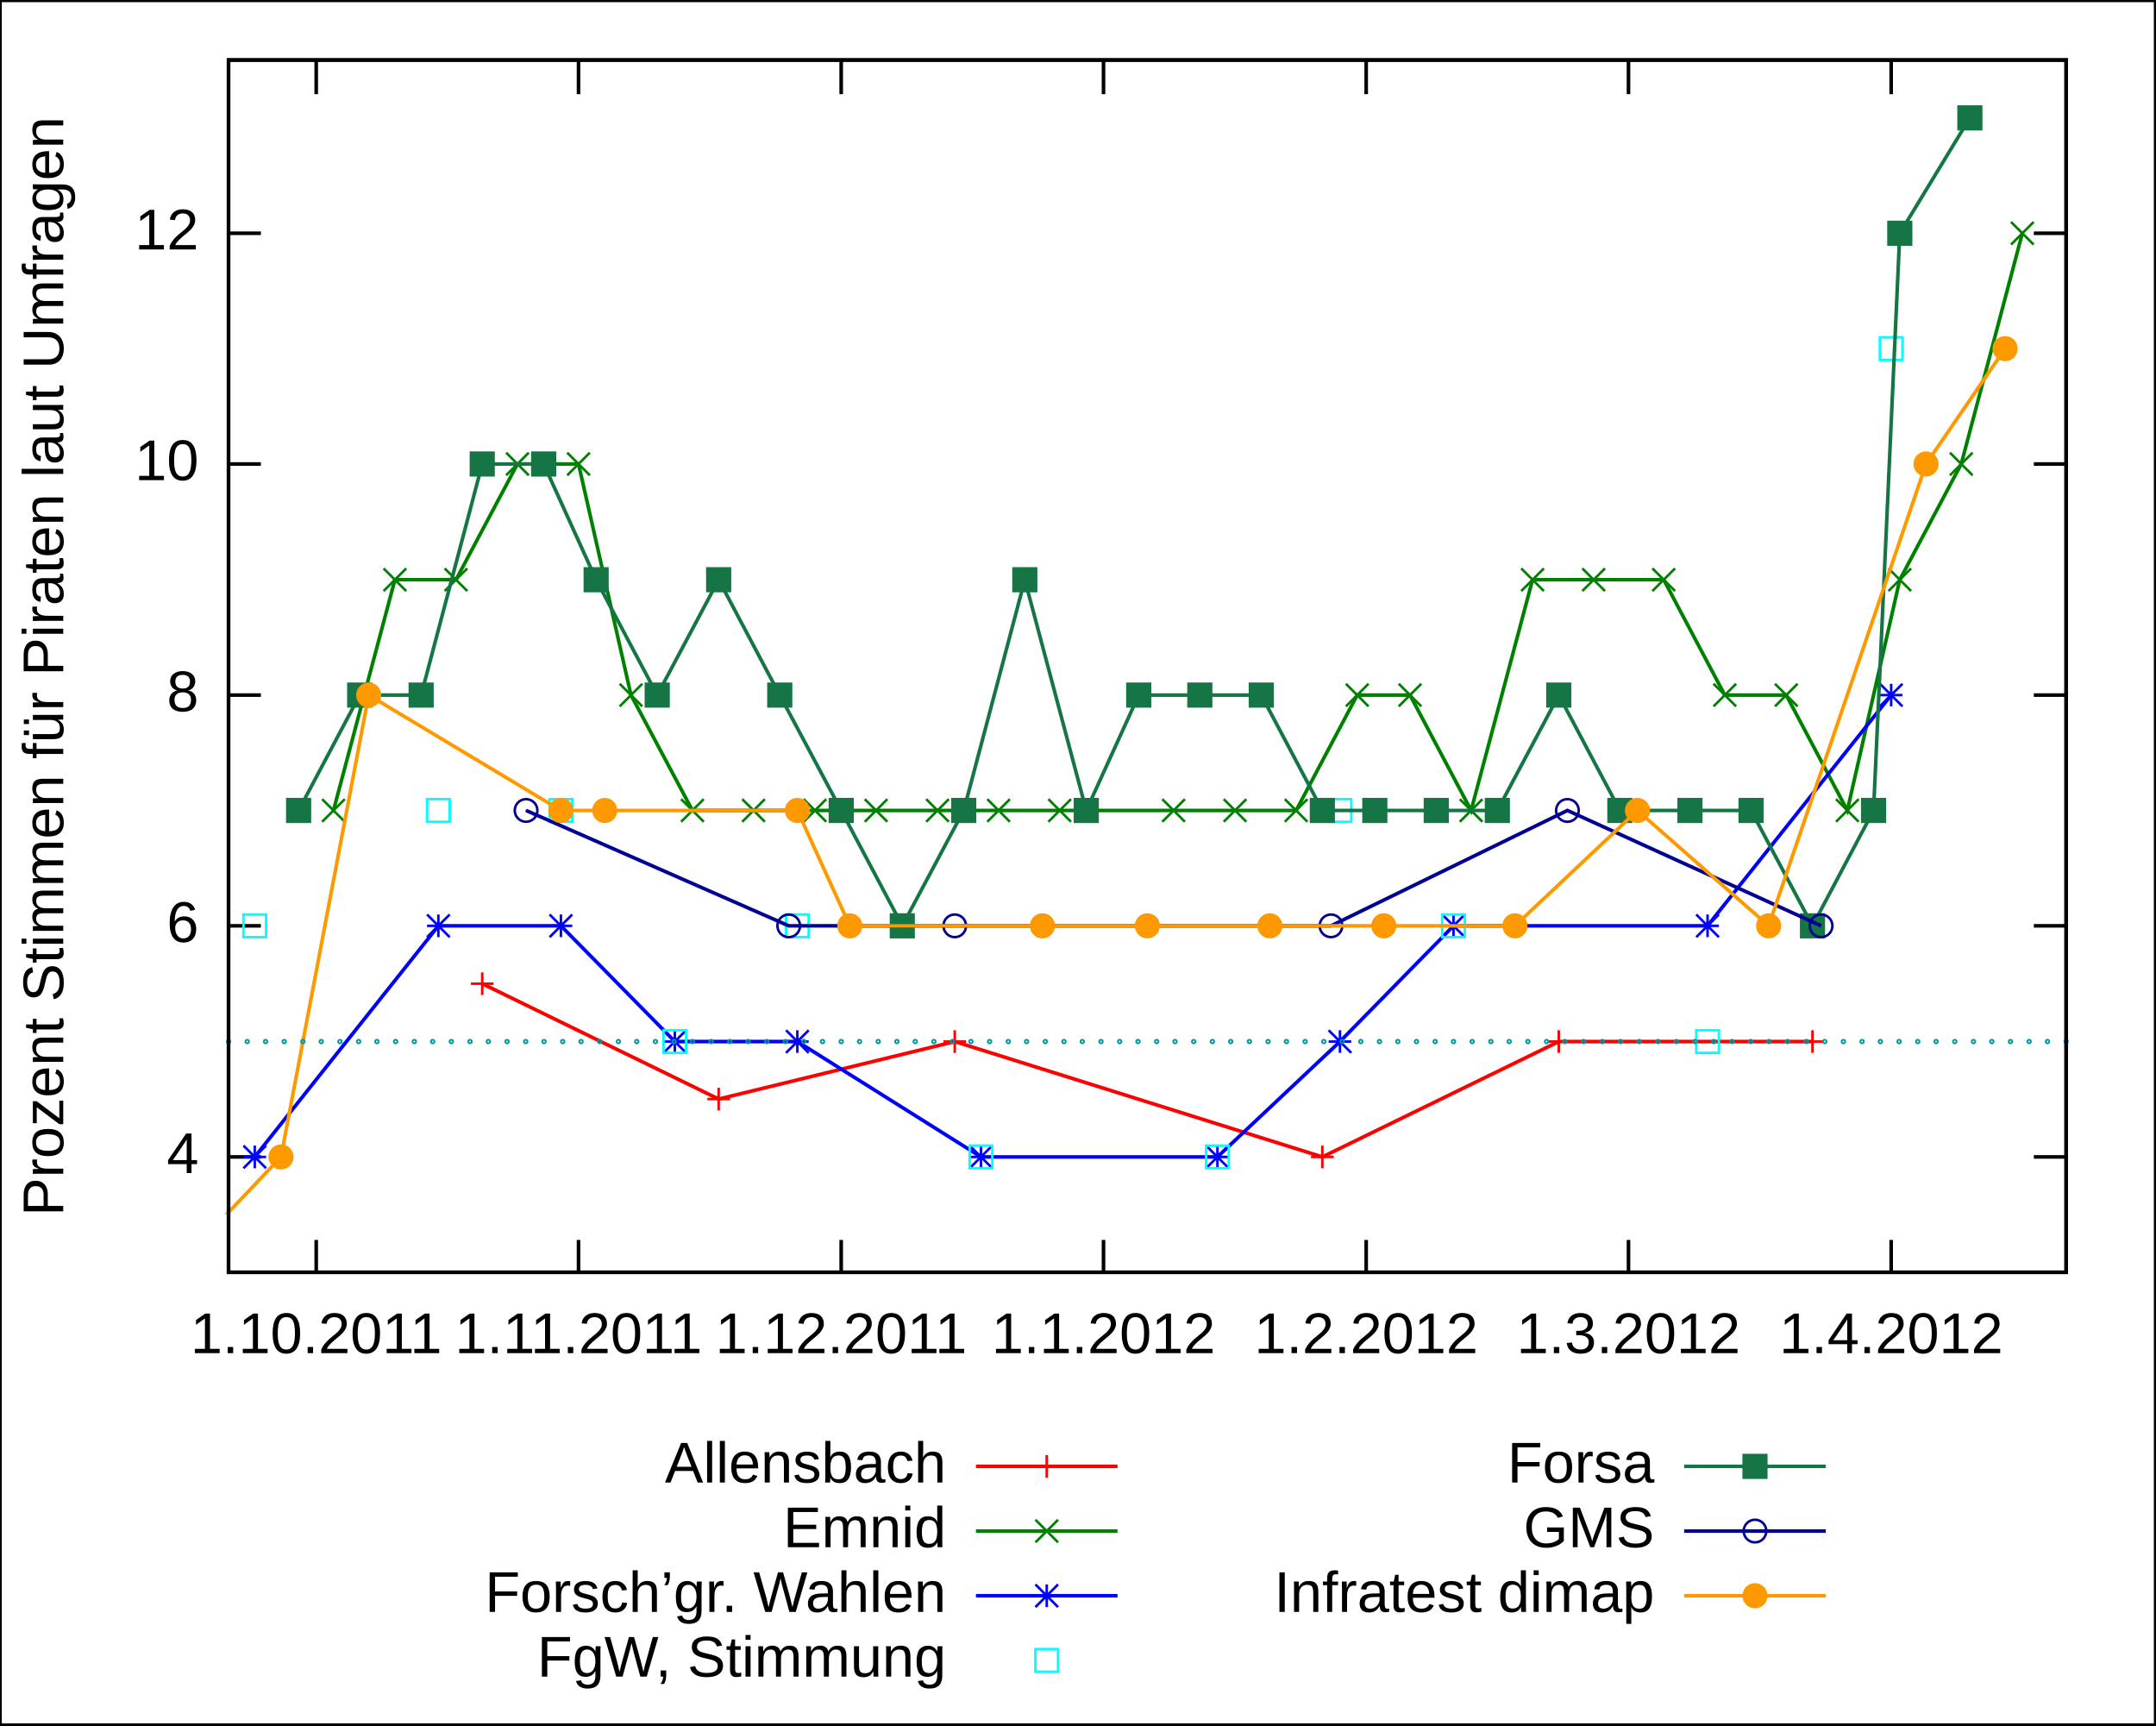
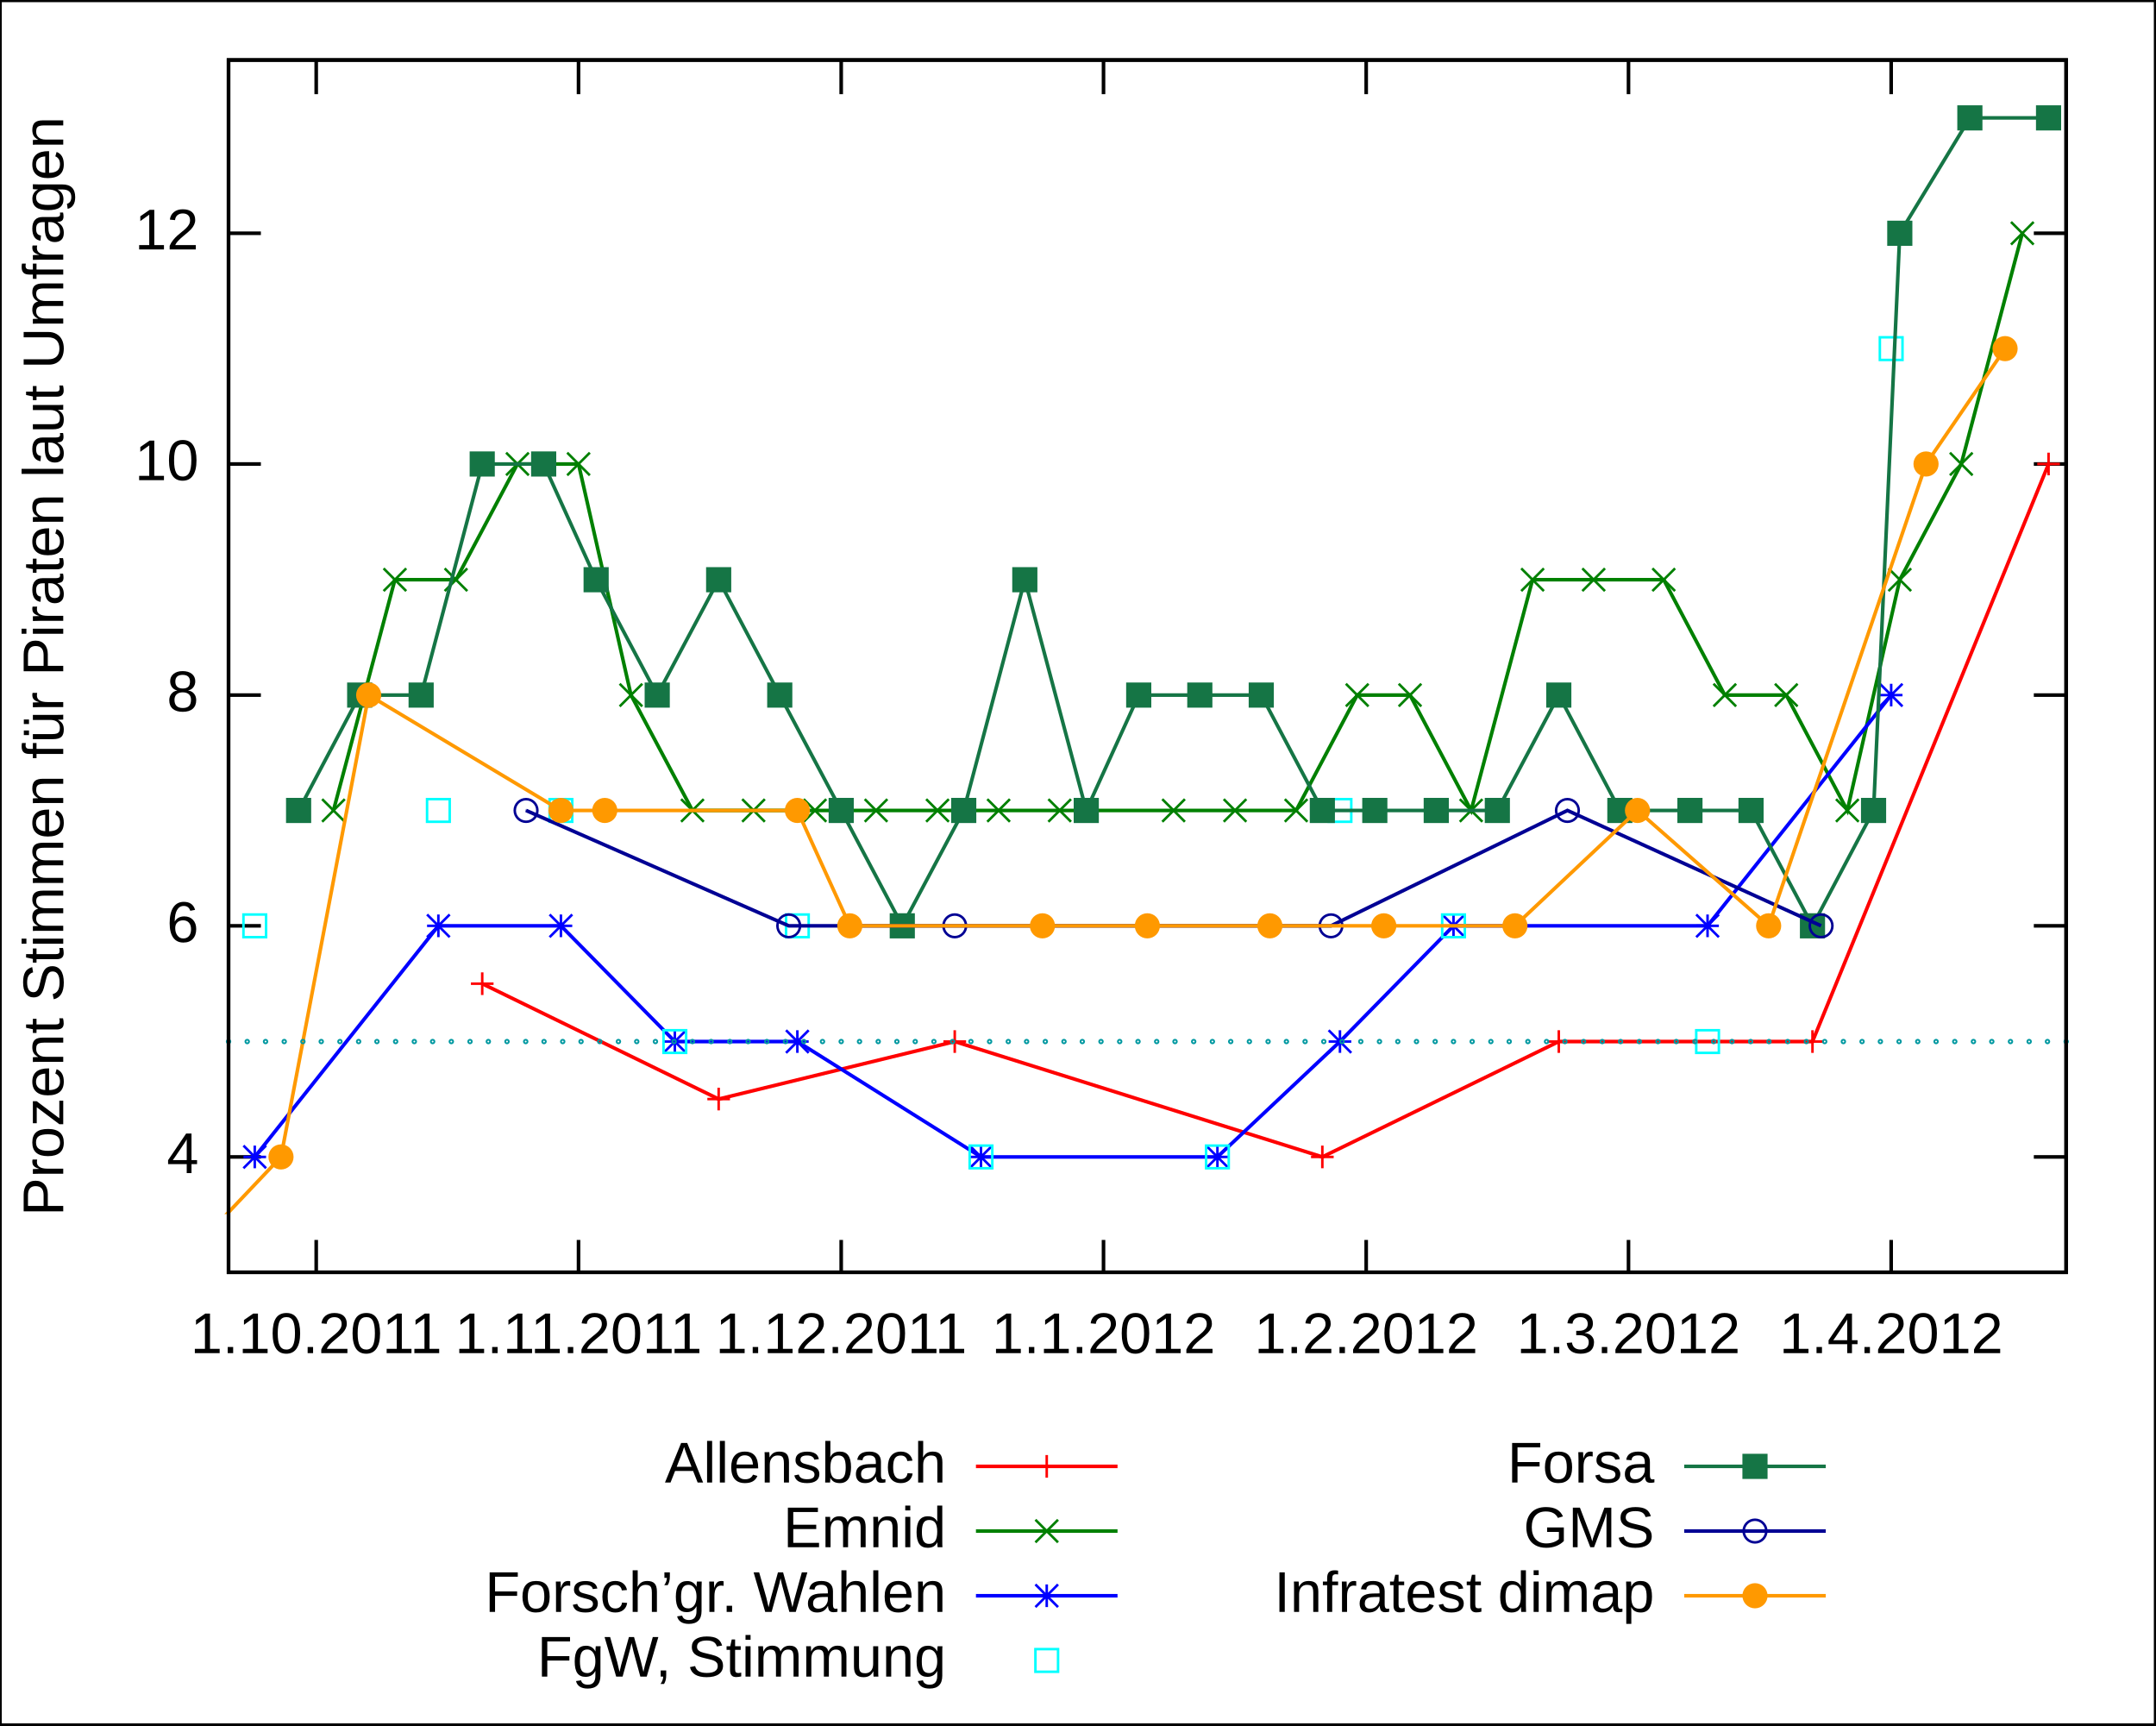
<svg xmlns="http://www.w3.org/2000/svg" xmlns:xlink="http://www.w3.org/1999/xlink" width="600" height="480" viewBox="0 0 600 480">
  <g id="gnuplot_canvas">
    <rect x="0" y="0" width="600" height="480" fill="none" />
    <defs>
      <circle id="gpDot" r="0.5" stroke-width="0.5" />
      <path id="gpPt0" stroke-width="0.222" stroke="currentColor" d="M-1,0 h2 M0,-1 v2" />
      <path id="gpPt1" stroke-width="0.222" stroke="currentColor" d="M-1,-1 L1,1 M1,-1 L-1,1" />
      <path id="gpPt2" stroke-width="0.222" stroke="currentColor" d="M-1,0 L1,0 M0,-1 L0,1 M-1,-1 L1,1 M-1,1 L1,-1" />
      <rect id="gpPt3" stroke-width="0.222" stroke="currentColor" x="-1" y="-1" width="2" height="2" />
      <rect id="gpPt4" stroke-width="0.222" stroke="currentColor" fill="currentColor" x="-1" y="-1" width="2" height="2" />
      <circle id="gpPt5" stroke-width="0.222" stroke="currentColor" cx="0" cy="0" r="1" />
      <use xlink:href="#gpPt5" id="gpPt6" fill="currentColor" stroke="none" />
      <path id="gpPt7" stroke-width="0.222" stroke="currentColor" d="M0,-1.33 L-1.33,0.67 L1.33,0.67 z" />
      <use xlink:href="#gpPt7" id="gpPt8" fill="currentColor" stroke="none" />
      <use xlink:href="#gpPt7" id="gpPt9" stroke="currentColor" transform="rotate(180)" />
      <use xlink:href="#gpPt9" id="gpPt10" fill="currentColor" stroke="none" />
      <use xlink:href="#gpPt3" id="gpPt11" stroke="currentColor" transform="rotate(45)" />
      <use xlink:href="#gpPt11" id="gpPt12" fill="currentColor" stroke="none" />
    </defs>
    <g style="fill:none; color:white; stroke:currentColor; stroke-width:1.00; stroke-linecap:butt; stroke-linejoin:miter">
</g>
    <g style="fill:none; color:black; stroke:currentColor; stroke-width:1.00; stroke-linecap:butt; stroke-linejoin:miter">
      <g style="stroke:none; shape-rendering:crispEdges">
        <polygon fill="rgb(255, 255, 255)" points="0.0,480.0 599.9,480.0 599.9,0.1 0.0,0.1 " />
      </g>
      <path stroke="black" d="M0.0,480.0 L0.0,0.1 L599.9,0.1 L599.9,480.0 L0.0,480.0 M63.6,321.9 L72.6,321.9 M575.0,321.9    L566.0,321.9  h0.01" />
      <g transform="translate(55.3,326.4)" style="stroke:none; fill:black; font-family:Arial; font-size:12.00pt; text-anchor:end">
        <text> 4</text>
      </g>
      <path d="M63.6,257.6 L72.6,257.6 M575.0,257.6 L566.0,257.6  h0.01" />
      <g transform="translate(55.3,262.1)" style="stroke:none; fill:black; font-family:Arial; font-size:12.00pt; text-anchor:end">
        <text> 6</text>
      </g>
      <path d="M63.6,193.4 L72.6,193.4 M575.0,193.4 L566.0,193.4  h0.01" />
      <g transform="translate(55.3,197.9)" style="stroke:none; fill:black; font-family:Arial; font-size:12.00pt; text-anchor:end">
        <text> 8</text>
      </g>
      <path d="M63.6,129.1 L72.6,129.1 M575.0,129.1 L566.0,129.1  h0.01" />
      <g transform="translate(55.3,133.6)" style="stroke:none; fill:black; font-family:Arial; font-size:12.00pt; text-anchor:end">
        <text> 10</text>
      </g>
      <path d="M63.6,64.9 L72.6,64.9 M575.0,64.9 L566.0,64.9  h0.01" />
      <g transform="translate(55.3,69.4)" style="stroke:none; fill:black; font-family:Arial; font-size:12.00pt; text-anchor:end">
        <text> 12</text>
      </g>
      <path d="M88.0,354.0 L88.0,345.0 M88.0,16.7 L88.0,25.7  h0.01" />
      <g transform="translate(88.0,376.5)" style="stroke:none; fill:black; font-family:Arial; font-size:12.00pt; text-anchor:middle">
        <text>1.10.2011</text>
      </g>
      <path d="M161.0,354.0 L161.0,345.0 M161.0,16.7 L161.0,25.7  h0.01" />
      <g transform="translate(161.0,376.5)" style="stroke:none; fill:black; font-family:Arial; font-size:12.00pt; text-anchor:middle">
        <text>1.11.2011</text>
      </g>
      <path d="M234.1,354.0 L234.1,345.0 M234.1,16.7 L234.1,25.7  h0.01" />
      <g transform="translate(234.1,376.5)" style="stroke:none; fill:black; font-family:Arial; font-size:12.00pt; text-anchor:middle">
        <text>1.12.2011</text>
      </g>
      <path d="M307.1,354.0 L307.1,345.0 M307.1,16.7 L307.1,25.7  h0.01" />
      <g transform="translate(307.1,376.5)" style="stroke:none; fill:black; font-family:Arial; font-size:12.00pt; text-anchor:middle">
        <text>1.1.2012</text>
      </g>
      <path d="M380.2,354.0 L380.2,345.0 M380.2,16.7 L380.2,25.7  h0.01" />
      <g transform="translate(380.2,376.5)" style="stroke:none; fill:black; font-family:Arial; font-size:12.00pt; text-anchor:middle">
        <text>1.2.2012</text>
      </g>
      <path d="M453.2,354.0 L453.2,345.0 M453.2,16.7 L453.2,25.7  h0.01" />
      <g transform="translate(453.2,376.5)" style="stroke:none; fill:black; font-family:Arial; font-size:12.00pt; text-anchor:middle">
        <text>1.3.2012</text>
      </g>
      <path d="M526.3,354.0 L526.3,345.0 M526.3,16.7 L526.3,25.7  h0.01" />
      <g transform="translate(526.3,376.5)" style="stroke:none; fill:black; font-family:Arial; font-size:12.00pt; text-anchor:middle">
        <text>1.4.2012</text>
      </g>
      <path d="M63.6,16.7 L63.6,354.0 L575.0,354.0 L575.0,16.7 L63.6,16.7 Z  h0.01" />
      <g transform="translate(17.6,185.4) rotate(270)" style="stroke:none; fill:black; font-family:Arial; font-size:12.00pt; text-anchor:middle">
        <text>Prozent Stimmen für Piraten laut Umfragen</text>
      </g>
    </g>
    <g id="gnuplot_plot_1">
      <g style="fill:none; color:red; stroke:currentColor; stroke-width:1.00; stroke-linecap:butt; stroke-linejoin:miter">
        <g transform="translate(263.3,412.5)" style="stroke:none; fill:black; font-family:Arial; font-size:12.00pt; text-anchor:end">
          <text>Allensbach</text>
        </g>
-         <path d="M271.6,408.0 L311.0,408.0 M504.4,289.8 L433.8,289.8 L368.0,321.9 L265.7,289.8 L200.0,305.8 L134.2,273.7     h0.01" />
+         <path d="M271.6,408.0 L311.0,408.0 M570.1,129.1 L504.4,289.8 L433.8,289.8 L368.0,321.9 L265.7,289.8 L200.0,305.8    L134.2,273.7  h0.01" />
+         <use xlink:href="#gpPt0" transform="translate(570.1,129.1) scale(3.15)" />
        <use xlink:href="#gpPt0" transform="translate(504.4,289.8) scale(3.15)" />
        <use xlink:href="#gpPt0" transform="translate(433.8,289.8) scale(3.15)" />
        <use xlink:href="#gpPt0" transform="translate(368.0,321.9) scale(3.15)" />
        <use xlink:href="#gpPt0" transform="translate(265.7,289.8) scale(3.15)" />
        <use xlink:href="#gpPt0" transform="translate(200.0,305.8) scale(3.15)" />
        <use xlink:href="#gpPt0" transform="translate(134.2,273.7) scale(3.15)" />
        <use xlink:href="#gpPt0" transform="translate(291.3,408.0) scale(3.15)" />
      </g>
    </g>
    <g id="gnuplot_plot_2">
      <g style="fill:none; color:green; stroke:currentColor; stroke-width:1.00; stroke-linecap:butt; stroke-linejoin:miter">
        <g transform="translate(263.3,430.5)" style="stroke:none; fill:black; font-family:Arial; font-size:12.00pt; text-anchor:end">
          <text>Emnid</text>
        </g>
        <path d="M271.6,426.0 L311.0,426.0 M562.8,64.9 L545.8,129.1 L528.7,161.3 L514.1,225.5 L497.1,193.4 L480.0,193.4    L463.0,161.3 L443.5,161.3 L426.5,161.3 L409.4,225.5 L392.4,193.4 L377.7,193.4 L360.7,225.5 L343.7,225.5    L326.6,225.5 L294.9,225.5 L277.9,225.5 L260.9,225.5 L243.8,225.5 L226.8,225.5 L209.7,225.5 L192.7,225.5    L175.6,193.4 L161.0,129.1 L144.0,129.1 L126.9,161.3 L109.9,161.3 L92.8,225.5  h0.01" />
        <use xlink:href="#gpPt1" transform="translate(562.8,64.9) scale(3.15)" />
        <use xlink:href="#gpPt1" transform="translate(545.8,129.1) scale(3.15)" />
        <use xlink:href="#gpPt1" transform="translate(528.7,161.3) scale(3.15)" />
        <use xlink:href="#gpPt1" transform="translate(514.1,225.5) scale(3.15)" />
        <use xlink:href="#gpPt1" transform="translate(497.1,193.4) scale(3.15)" />
        <use xlink:href="#gpPt1" transform="translate(480.0,193.4) scale(3.15)" />
        <use xlink:href="#gpPt1" transform="translate(463.0,161.3) scale(3.15)" />
        <use xlink:href="#gpPt1" transform="translate(443.5,161.3) scale(3.15)" />
        <use xlink:href="#gpPt1" transform="translate(426.5,161.3) scale(3.15)" />
        <use xlink:href="#gpPt1" transform="translate(409.4,225.5) scale(3.15)" />
        <use xlink:href="#gpPt1" transform="translate(392.4,193.4) scale(3.15)" />
        <use xlink:href="#gpPt1" transform="translate(377.7,193.4) scale(3.15)" />
        <use xlink:href="#gpPt1" transform="translate(360.7,225.5) scale(3.15)" />
        <use xlink:href="#gpPt1" transform="translate(343.7,225.5) scale(3.15)" />
        <use xlink:href="#gpPt1" transform="translate(326.6,225.5) scale(3.15)" />
        <use xlink:href="#gpPt1" transform="translate(294.9,225.5) scale(3.15)" />
        <use xlink:href="#gpPt1" transform="translate(277.9,225.5) scale(3.15)" />
        <use xlink:href="#gpPt1" transform="translate(260.9,225.5) scale(3.15)" />
        <use xlink:href="#gpPt1" transform="translate(243.8,225.5) scale(3.15)" />
        <use xlink:href="#gpPt1" transform="translate(226.8,225.5) scale(3.15)" />
        <use xlink:href="#gpPt1" transform="translate(209.7,225.5) scale(3.15)" />
        <use xlink:href="#gpPt1" transform="translate(192.7,225.5) scale(3.15)" />
        <use xlink:href="#gpPt1" transform="translate(175.6,193.4) scale(3.15)" />
        <use xlink:href="#gpPt1" transform="translate(161.0,129.1) scale(3.15)" />
        <use xlink:href="#gpPt1" transform="translate(144.0,129.1) scale(3.15)" />
        <use xlink:href="#gpPt1" transform="translate(126.9,161.3) scale(3.15)" />
        <use xlink:href="#gpPt1" transform="translate(109.9,161.3) scale(3.15)" />
        <use xlink:href="#gpPt1" transform="translate(92.8,225.5) scale(3.15)" />
        <use xlink:href="#gpPt1" transform="translate(291.3,426.0) scale(3.15)" />
      </g>
    </g>
    <g id="gnuplot_plot_3">
      <g style="fill:none; color:blue; stroke:currentColor; stroke-width:1.00; stroke-linecap:butt; stroke-linejoin:miter">
        <g transform="translate(263.3,448.5)" style="stroke:none; fill:black; font-family:Arial; font-size:12.00pt; text-anchor:end">
          <text>Forsch’gr. Wahlen</text>
        </g>
        <path d="M271.6,444.0 L311.0,444.0 M526.3,193.4 L475.2,257.6 L404.5,257.6 L372.9,289.8 L338.8,321.9 L273.0,321.9    L221.9,289.8 L187.8,289.8 L156.1,257.6 L122.0,257.6 L70.9,321.9  h0.01" />
        <use xlink:href="#gpPt2" transform="translate(526.3,193.4) scale(3.15)" />
        <use xlink:href="#gpPt2" transform="translate(475.2,257.6) scale(3.15)" />
        <use xlink:href="#gpPt2" transform="translate(404.5,257.6) scale(3.15)" />
        <use xlink:href="#gpPt2" transform="translate(372.9,289.8) scale(3.15)" />
        <use xlink:href="#gpPt2" transform="translate(338.8,321.9) scale(3.15)" />
        <use xlink:href="#gpPt2" transform="translate(273.0,321.9) scale(3.15)" />
        <use xlink:href="#gpPt2" transform="translate(221.9,289.8) scale(3.15)" />
        <use xlink:href="#gpPt2" transform="translate(187.8,289.8) scale(3.15)" />
        <use xlink:href="#gpPt2" transform="translate(156.1,257.6) scale(3.15)" />
        <use xlink:href="#gpPt2" transform="translate(122.0,257.6) scale(3.15)" />
        <use xlink:href="#gpPt2" transform="translate(70.9,321.9) scale(3.15)" />
        <use xlink:href="#gpPt2" transform="translate(291.3,444.0) scale(3.15)" />
      </g>
    </g>
    <g id="gnuplot_plot_4">
      <g style="fill:none; color:cyan; stroke:currentColor; stroke-width:1.00; stroke-linecap:butt; stroke-linejoin:miter">
        <g transform="translate(263.3,466.5)" style="stroke:none; fill:black; font-family:Arial; font-size:12.00pt; text-anchor:end">
          <text>FgW, Stimmung</text>
        </g>
        <use xlink:href="#gpPt3" transform="translate(526.3,97.0) scale(3.15)" />
        <use xlink:href="#gpPt3" transform="translate(475.2,289.8) scale(3.15)" />
        <use xlink:href="#gpPt3" transform="translate(404.5,257.6) scale(3.15)" />
        <use xlink:href="#gpPt3" transform="translate(372.9,225.5) scale(3.15)" />
        <use xlink:href="#gpPt3" transform="translate(338.8,321.9) scale(3.15)" />
        <use xlink:href="#gpPt3" transform="translate(273.0,321.9) scale(3.15)" />
        <use xlink:href="#gpPt3" transform="translate(221.9,257.6) scale(3.15)" />
        <use xlink:href="#gpPt3" transform="translate(187.8,289.8) scale(3.15)" />
        <use xlink:href="#gpPt3" transform="translate(156.1,225.5) scale(3.15)" />
        <use xlink:href="#gpPt3" transform="translate(122.0,225.5) scale(3.15)" />
        <use xlink:href="#gpPt3" transform="translate(70.9,257.6) scale(3.15)" />
        <use xlink:href="#gpPt3" transform="translate(291.3,462.0) scale(3.15)" />
      </g>
    </g>
    <g id="gnuplot_plot_5">
      <g style="fill:none; color:#157545; stroke:currentColor; stroke-width:1.00; stroke-linecap:butt; stroke-linejoin:miter">
        <g transform="translate(460.4,412.5)" style="stroke:none; fill:black; font-family:Arial; font-size:12.00pt; text-anchor:end">
          <text>Forsa</text>
        </g>
-         <path d="M468.7,408.0 L508.1,408.0 M548.2,32.8 L528.7,64.9 L521.4,225.5 L504.4,257.6 L487.3,225.5 L470.3,225.5    L450.8,225.5 L433.8,193.4 L416.7,225.5 L399.7,225.5 L382.6,225.5 L368.0,225.5 L351.0,193.4 L333.9,193.4    L316.9,193.4 L302.3,225.5 L285.2,161.3 L268.2,225.5 L251.1,257.6 L234.1,225.5 L217.0,193.4 L200.0,161.3    L182.9,193.4 L165.9,161.3 L151.3,129.1 L134.2,129.1 L117.2,193.4 L100.1,193.4 L83.1,225.5  h0.01" />
+         <path d="M468.7,408.0 L508.1,408.0 M570.1,32.8 L548.2,32.8 L528.7,64.9 L521.4,225.5 L504.4,257.6 L487.3,225.5    L470.3,225.5 L450.8,225.5 L433.8,193.4 L416.7,225.5 L399.7,225.5 L382.6,225.5 L368.0,225.5 L351.0,193.4    L333.9,193.4 L316.9,193.4 L302.3,225.5 L285.2,161.3 L268.2,225.5 L251.1,257.6 L234.1,225.5 L217.0,193.4    L200.0,161.3 L182.9,193.4 L165.9,161.3 L151.3,129.1 L134.2,129.1 L117.2,193.4 L100.1,193.4 L83.1,225.5     h0.01" />
+         <use xlink:href="#gpPt4" transform="translate(570.1,32.8) scale(3.15)" />
        <use xlink:href="#gpPt4" transform="translate(548.2,32.8) scale(3.15)" />
        <use xlink:href="#gpPt4" transform="translate(528.7,64.9) scale(3.15)" />
        <use xlink:href="#gpPt4" transform="translate(521.4,225.5) scale(3.15)" />
        <use xlink:href="#gpPt4" transform="translate(504.4,257.6) scale(3.15)" />
        <use xlink:href="#gpPt4" transform="translate(487.3,225.5) scale(3.15)" />
        <use xlink:href="#gpPt4" transform="translate(470.3,225.5) scale(3.15)" />
        <use xlink:href="#gpPt4" transform="translate(450.8,225.5) scale(3.15)" />
        <use xlink:href="#gpPt4" transform="translate(433.8,193.4) scale(3.15)" />
        <use xlink:href="#gpPt4" transform="translate(416.7,225.5) scale(3.15)" />
        <use xlink:href="#gpPt4" transform="translate(399.7,225.5) scale(3.15)" />
        <use xlink:href="#gpPt4" transform="translate(382.6,225.5) scale(3.15)" />
        <use xlink:href="#gpPt4" transform="translate(368.0,225.5) scale(3.15)" />
        <use xlink:href="#gpPt4" transform="translate(351.0,193.4) scale(3.15)" />
        <use xlink:href="#gpPt4" transform="translate(333.9,193.4) scale(3.15)" />
        <use xlink:href="#gpPt4" transform="translate(316.9,193.4) scale(3.15)" />
        <use xlink:href="#gpPt4" transform="translate(302.3,225.5) scale(3.15)" />
        <use xlink:href="#gpPt4" transform="translate(285.2,161.3) scale(3.15)" />
        <use xlink:href="#gpPt4" transform="translate(268.2,225.5) scale(3.15)" />
        <use xlink:href="#gpPt4" transform="translate(251.1,257.6) scale(3.15)" />
        <use xlink:href="#gpPt4" transform="translate(234.1,225.5) scale(3.15)" />
        <use xlink:href="#gpPt4" transform="translate(217.0,193.4) scale(3.15)" />
        <use xlink:href="#gpPt4" transform="translate(200.0,161.3) scale(3.15)" />
        <use xlink:href="#gpPt4" transform="translate(182.9,193.4) scale(3.15)" />
        <use xlink:href="#gpPt4" transform="translate(165.9,161.3) scale(3.15)" />
        <use xlink:href="#gpPt4" transform="translate(151.3,129.1) scale(3.15)" />
        <use xlink:href="#gpPt4" transform="translate(134.2,129.1) scale(3.15)" />
        <use xlink:href="#gpPt4" transform="translate(117.2,193.4) scale(3.15)" />
        <use xlink:href="#gpPt4" transform="translate(100.1,193.4) scale(3.15)" />
        <use xlink:href="#gpPt4" transform="translate(83.1,225.5) scale(3.15)" />
        <use xlink:href="#gpPt4" transform="translate(488.4,408.0) scale(3.15)" />
      </g>
    </g>
    <g id="gnuplot_plot_6">
      <g style="fill:none; color:#000094; stroke:currentColor; stroke-width:1.00; stroke-linecap:butt; stroke-linejoin:miter">
        <g transform="translate(460.4,430.5)" style="stroke:none; fill:black; font-family:Arial; font-size:12.00pt; text-anchor:end">
          <text>GMS</text>
        </g>
        <path d="M468.7,426.0 L508.1,426.0 M506.8,257.6 L436.2,225.5 L370.4,257.6 L265.7,257.6 L219.5,257.6 L146.4,225.5     h0.01" />
        <use xlink:href="#gpPt5" transform="translate(506.8,257.6) scale(3.15)" />
        <use xlink:href="#gpPt5" transform="translate(436.2,225.5) scale(3.15)" />
        <use xlink:href="#gpPt5" transform="translate(370.4,257.6) scale(3.15)" />
        <use xlink:href="#gpPt5" transform="translate(265.7,257.6) scale(3.15)" />
        <use xlink:href="#gpPt5" transform="translate(219.5,257.6) scale(3.15)" />
        <use xlink:href="#gpPt5" transform="translate(146.4,225.5) scale(3.15)" />
        <use xlink:href="#gpPt5" transform="translate(488.4,426.0) scale(3.15)" />
      </g>
    </g>
    <g id="gnuplot_plot_7">
      <g style="fill:none; color:#FF9900; stroke:currentColor; stroke-width:1.00; stroke-linecap:butt; stroke-linejoin:miter">
        <g transform="translate(460.4,448.5)" style="stroke:none; fill:black; font-family:Arial; font-size:12.00pt; text-anchor:end">
          <text>Infratest dimap</text>
        </g>
        <path d="M468.7,444.0 L508.1,444.0 M558.0,97.0 L536.0,129.1 L492.2,257.6 L455.7,225.5 L421.6,257.6 L385.1,257.6    L353.4,257.6 L319.3,257.6 L290.1,257.6 L236.5,257.6 L221.9,225.5 L168.3,225.5 L156.1,225.5 L102.6,193.4    L78.2,321.9 L63.6,337.3  h0.01" />
        <use xlink:href="#gpPt6" transform="translate(558.0,97.0) scale(3.15)" />
        <use xlink:href="#gpPt6" transform="translate(536.0,129.1) scale(3.15)" />
        <use xlink:href="#gpPt6" transform="translate(492.2,257.6) scale(3.15)" />
        <use xlink:href="#gpPt6" transform="translate(455.7,225.5) scale(3.15)" />
        <use xlink:href="#gpPt6" transform="translate(421.6,257.6) scale(3.15)" />
        <use xlink:href="#gpPt6" transform="translate(385.1,257.6) scale(3.15)" />
        <use xlink:href="#gpPt6" transform="translate(353.4,257.6) scale(3.15)" />
        <use xlink:href="#gpPt6" transform="translate(319.3,257.6) scale(3.15)" />
        <use xlink:href="#gpPt6" transform="translate(290.1,257.6) scale(3.15)" />
        <use xlink:href="#gpPt6" transform="translate(236.5,257.6) scale(3.15)" />
        <use xlink:href="#gpPt6" transform="translate(221.9,225.5) scale(3.15)" />
        <use xlink:href="#gpPt6" transform="translate(168.3,225.5) scale(3.15)" />
        <use xlink:href="#gpPt6" transform="translate(156.1,225.5) scale(3.15)" />
        <use xlink:href="#gpPt6" transform="translate(102.6,193.4) scale(3.15)" />
        <use xlink:href="#gpPt6" transform="translate(78.2,321.9) scale(3.15)" />
        <use xlink:href="#gpPt6" transform="translate(488.4,444.0) scale(3.15)" />
      </g>
    </g>
    <g id="gnuplot_plot_8">
      <g style="fill:none; color:#0099A1; stroke:currentColor; stroke-width:1.00; stroke-linecap:butt; stroke-linejoin:miter">
        <use xlink:href="#gpDot" x="63.6" y="289.8" />
        <use xlink:href="#gpDot" x="68.8" y="289.8" />
        <use xlink:href="#gpDot" x="73.9" y="289.8" />
        <use xlink:href="#gpDot" x="79.1" y="289.8" />
        <use xlink:href="#gpDot" x="84.3" y="289.8" />
        <use xlink:href="#gpDot" x="89.4" y="289.8" />
        <use xlink:href="#gpDot" x="94.6" y="289.8" />
        <use xlink:href="#gpDot" x="99.8" y="289.8" />
        <use xlink:href="#gpDot" x="104.9" y="289.8" />
        <use xlink:href="#gpDot" x="110.1" y="289.8" />
        <use xlink:href="#gpDot" x="115.3" y="289.8" />
        <use xlink:href="#gpDot" x="120.4" y="289.8" />
        <use xlink:href="#gpDot" x="125.6" y="289.8" />
        <use xlink:href="#gpDot" x="130.8" y="289.8" />
        <use xlink:href="#gpDot" x="135.9" y="289.8" />
        <use xlink:href="#gpDot" x="141.1" y="289.8" />
        <use xlink:href="#gpDot" x="146.3" y="289.8" />
        <use xlink:href="#gpDot" x="151.4" y="289.8" />
        <use xlink:href="#gpDot" x="156.6" y="289.8" />
        <use xlink:href="#gpDot" x="161.7" y="289.8" />
        <use xlink:href="#gpDot" x="166.9" y="289.8" />
        <use xlink:href="#gpDot" x="172.1" y="289.8" />
        <use xlink:href="#gpDot" x="177.2" y="289.8" />
        <use xlink:href="#gpDot" x="182.4" y="289.8" />
        <use xlink:href="#gpDot" x="187.6" y="289.8" />
        <use xlink:href="#gpDot" x="192.7" y="289.8" />
        <use xlink:href="#gpDot" x="197.9" y="289.8" />
        <use xlink:href="#gpDot" x="203.1" y="289.8" />
        <use xlink:href="#gpDot" x="208.2" y="289.8" />
        <use xlink:href="#gpDot" x="213.4" y="289.8" />
        <use xlink:href="#gpDot" x="218.6" y="289.8" />
        <use xlink:href="#gpDot" x="223.7" y="289.8" />
        <use xlink:href="#gpDot" x="228.9" y="289.8" />
        <use xlink:href="#gpDot" x="234.1" y="289.8" />
        <use xlink:href="#gpDot" x="239.2" y="289.8" />
        <use xlink:href="#gpDot" x="244.4" y="289.8" />
        <use xlink:href="#gpDot" x="249.6" y="289.8" />
        <use xlink:href="#gpDot" x="254.7" y="289.8" />
        <use xlink:href="#gpDot" x="259.9" y="289.8" />
        <use xlink:href="#gpDot" x="265.1" y="289.8" />
        <use xlink:href="#gpDot" x="270.2" y="289.8" />
        <use xlink:href="#gpDot" x="275.4" y="289.8" />
        <use xlink:href="#gpDot" x="280.6" y="289.8" />
        <use xlink:href="#gpDot" x="285.7" y="289.8" />
        <use xlink:href="#gpDot" x="290.9" y="289.8" />
        <use xlink:href="#gpDot" x="296.1" y="289.8" />
        <use xlink:href="#gpDot" x="301.2" y="289.8" />
        <use xlink:href="#gpDot" x="306.4" y="289.8" />
        <use xlink:href="#gpDot" x="311.6" y="289.8" />
        <use xlink:href="#gpDot" x="316.7" y="289.8" />
        <use xlink:href="#gpDot" x="321.9" y="289.8" />
        <use xlink:href="#gpDot" x="327.0" y="289.8" />
        <use xlink:href="#gpDot" x="332.2" y="289.8" />
        <use xlink:href="#gpDot" x="337.4" y="289.8" />
        <use xlink:href="#gpDot" x="342.5" y="289.8" />
        <use xlink:href="#gpDot" x="347.7" y="289.8" />
        <use xlink:href="#gpDot" x="352.9" y="289.8" />
        <use xlink:href="#gpDot" x="358.0" y="289.8" />
        <use xlink:href="#gpDot" x="363.2" y="289.8" />
        <use xlink:href="#gpDot" x="368.4" y="289.8" />
        <use xlink:href="#gpDot" x="373.5" y="289.8" />
        <use xlink:href="#gpDot" x="378.7" y="289.8" />
        <use xlink:href="#gpDot" x="383.9" y="289.8" />
        <use xlink:href="#gpDot" x="389.0" y="289.8" />
        <use xlink:href="#gpDot" x="394.2" y="289.8" />
        <use xlink:href="#gpDot" x="399.4" y="289.8" />
        <use xlink:href="#gpDot" x="404.5" y="289.8" />
        <use xlink:href="#gpDot" x="409.7" y="289.8" />
        <use xlink:href="#gpDot" x="414.9" y="289.8" />
        <use xlink:href="#gpDot" x="420.0" y="289.8" />
        <use xlink:href="#gpDot" x="425.2" y="289.8" />
        <use xlink:href="#gpDot" x="430.4" y="289.8" />
        <use xlink:href="#gpDot" x="435.5" y="289.8" />
        <use xlink:href="#gpDot" x="440.7" y="289.8" />
        <use xlink:href="#gpDot" x="445.9" y="289.8" />
        <use xlink:href="#gpDot" x="451.0" y="289.8" />
        <use xlink:href="#gpDot" x="456.2" y="289.8" />
        <use xlink:href="#gpDot" x="461.4" y="289.8" />
        <use xlink:href="#gpDot" x="466.5" y="289.8" />
        <use xlink:href="#gpDot" x="471.7" y="289.8" />
        <use xlink:href="#gpDot" x="476.9" y="289.8" />
        <use xlink:href="#gpDot" x="482.0" y="289.8" />
        <use xlink:href="#gpDot" x="487.2" y="289.8" />
        <use xlink:href="#gpDot" x="492.3" y="289.8" />
        <use xlink:href="#gpDot" x="497.5" y="289.8" />
        <use xlink:href="#gpDot" x="502.7" y="289.8" />
        <use xlink:href="#gpDot" x="507.8" y="289.8" />
        <use xlink:href="#gpDot" x="513.0" y="289.8" />
        <use xlink:href="#gpDot" x="518.2" y="289.8" />
        <use xlink:href="#gpDot" x="523.3" y="289.8" />
        <use xlink:href="#gpDot" x="528.5" y="289.8" />
        <use xlink:href="#gpDot" x="533.7" y="289.8" />
        <use xlink:href="#gpDot" x="538.8" y="289.8" />
        <use xlink:href="#gpDot" x="544.0" y="289.8" />
        <use xlink:href="#gpDot" x="549.2" y="289.8" />
        <use xlink:href="#gpDot" x="554.3" y="289.8" />
        <use xlink:href="#gpDot" x="559.5" y="289.8" />
        <use xlink:href="#gpDot" x="564.7" y="289.8" />
        <use xlink:href="#gpDot" x="569.8" y="289.8" />
        <use xlink:href="#gpDot" x="575.0" y="289.8" />
      </g>
    </g>
    <g style="fill:none; color:black; stroke:currentColor; stroke-width:1.00; stroke-linecap:butt; stroke-linejoin:miter">
      <path d="M63.6,16.7 L63.6,354.0 L575.0,354.0 L575.0,16.7 L63.6,16.7 Z  h0.01" />
    </g>
  </g>
</svg>
